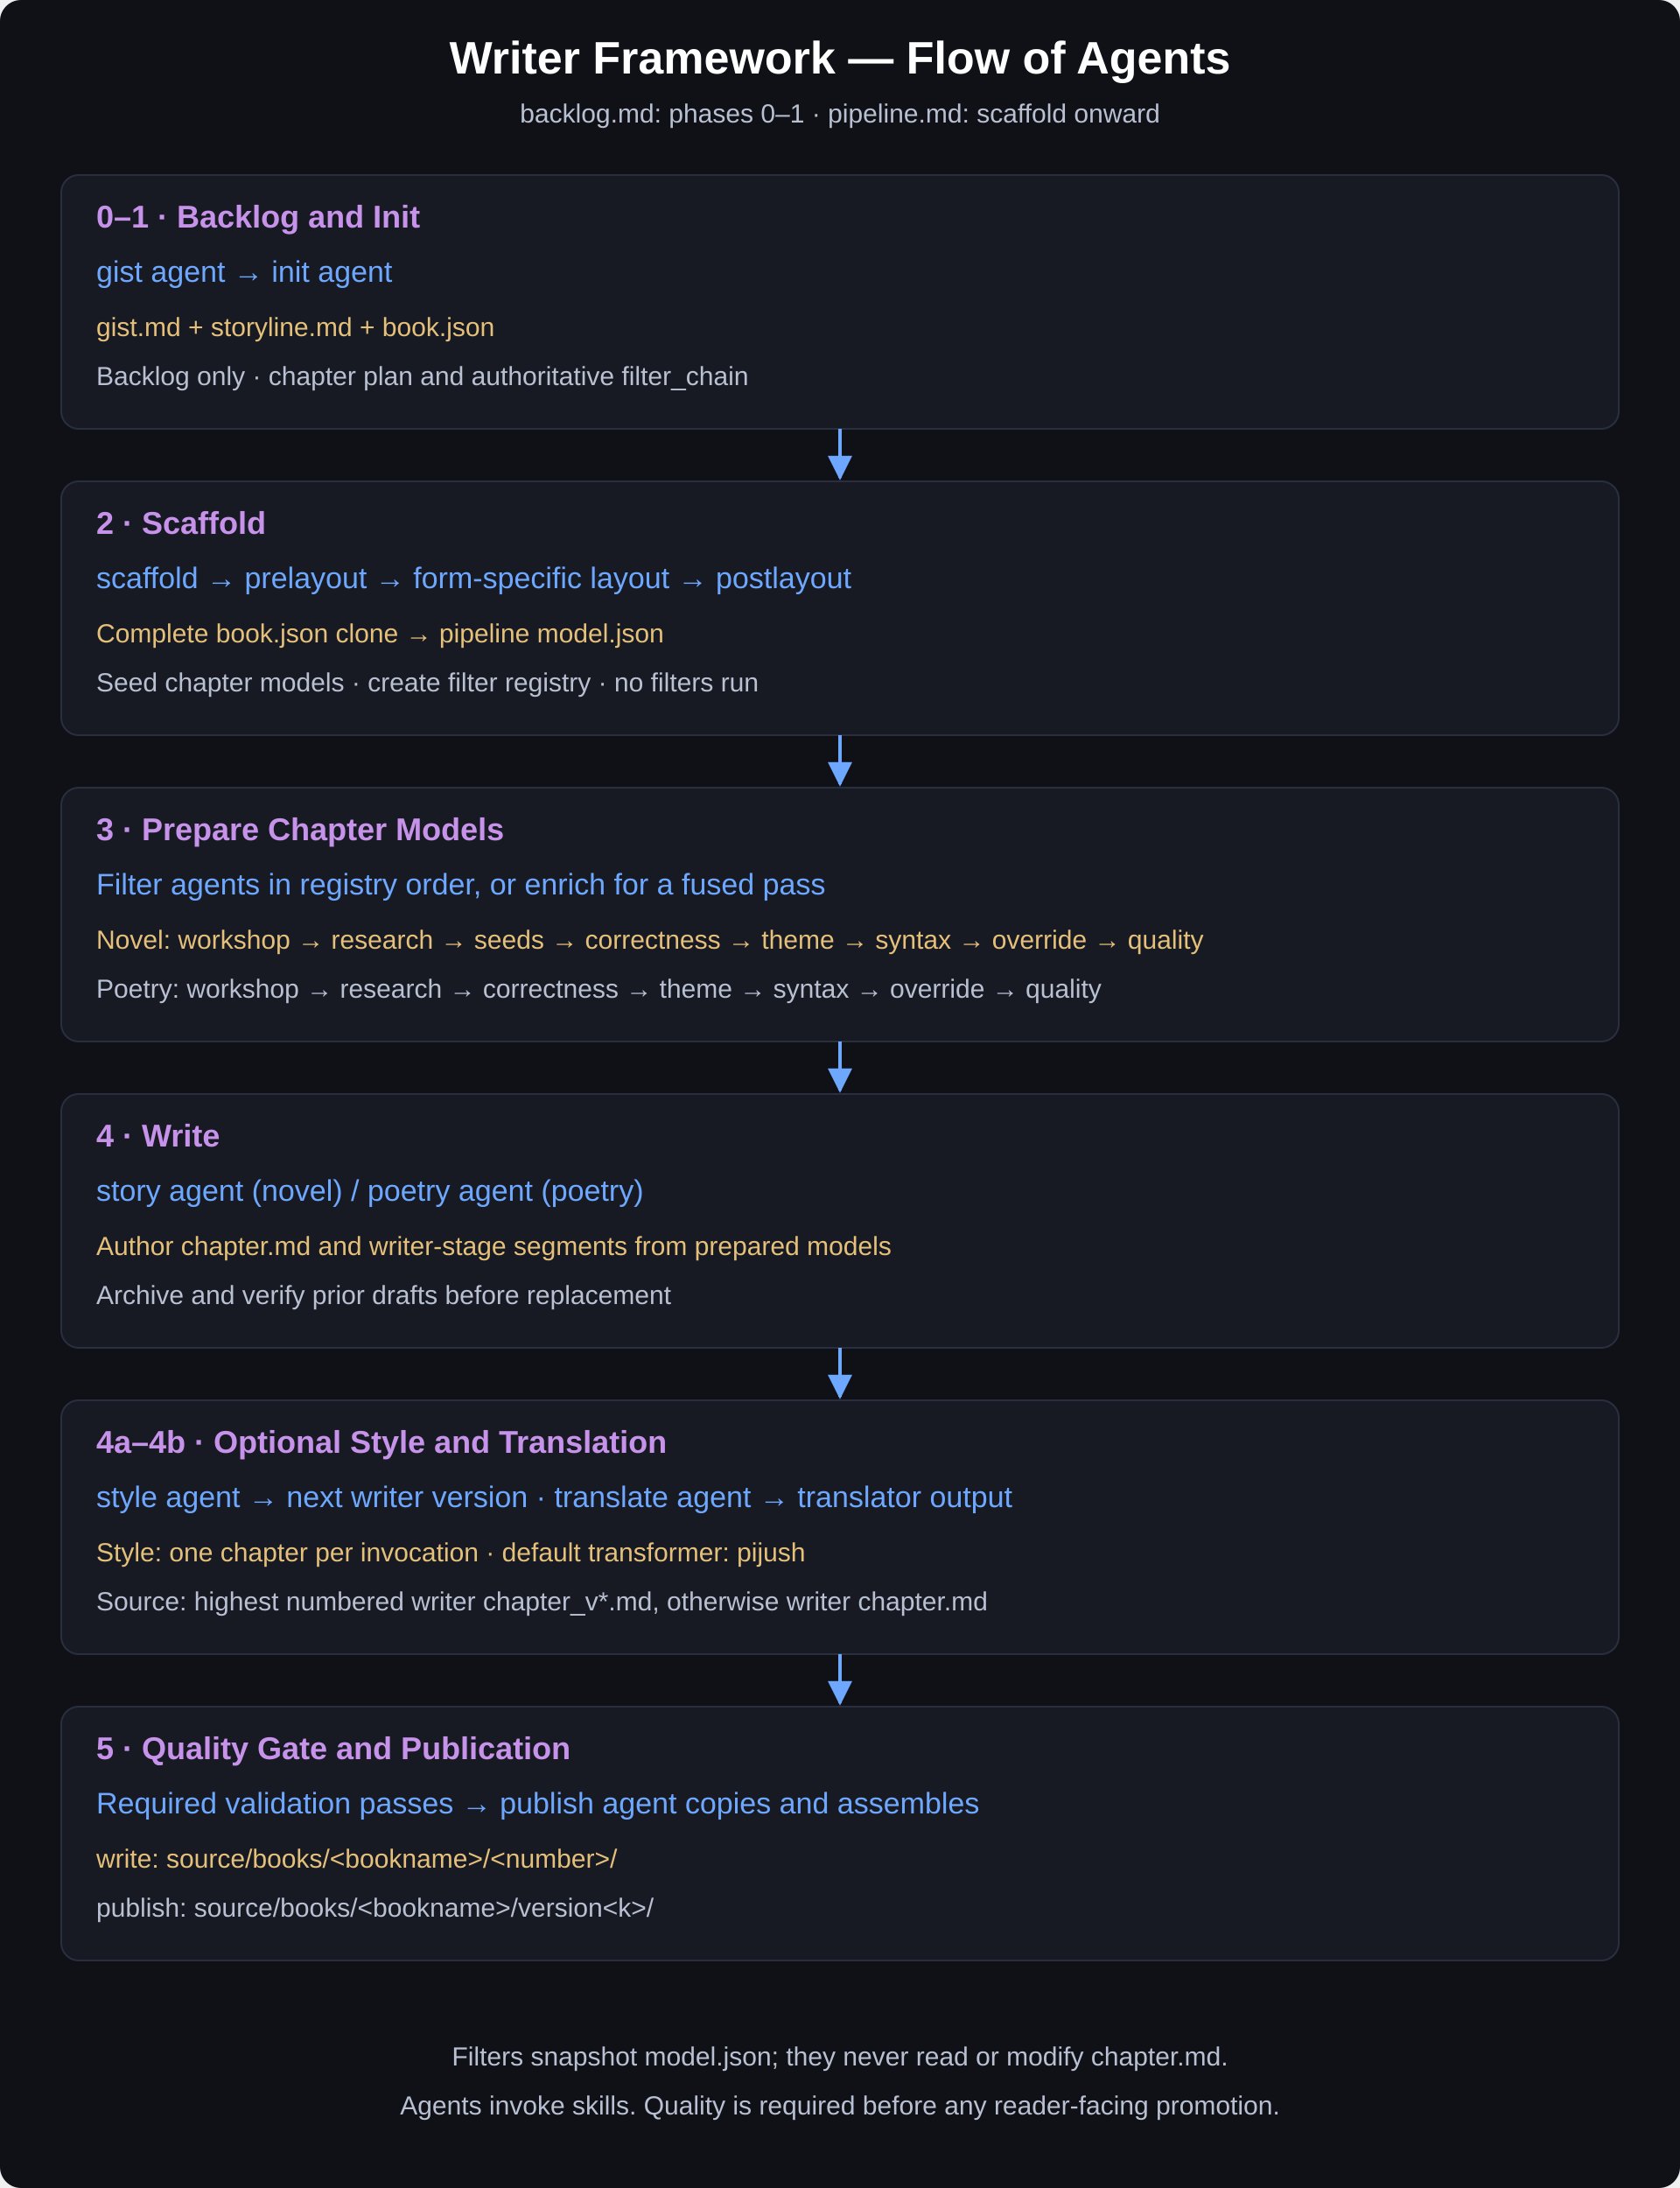
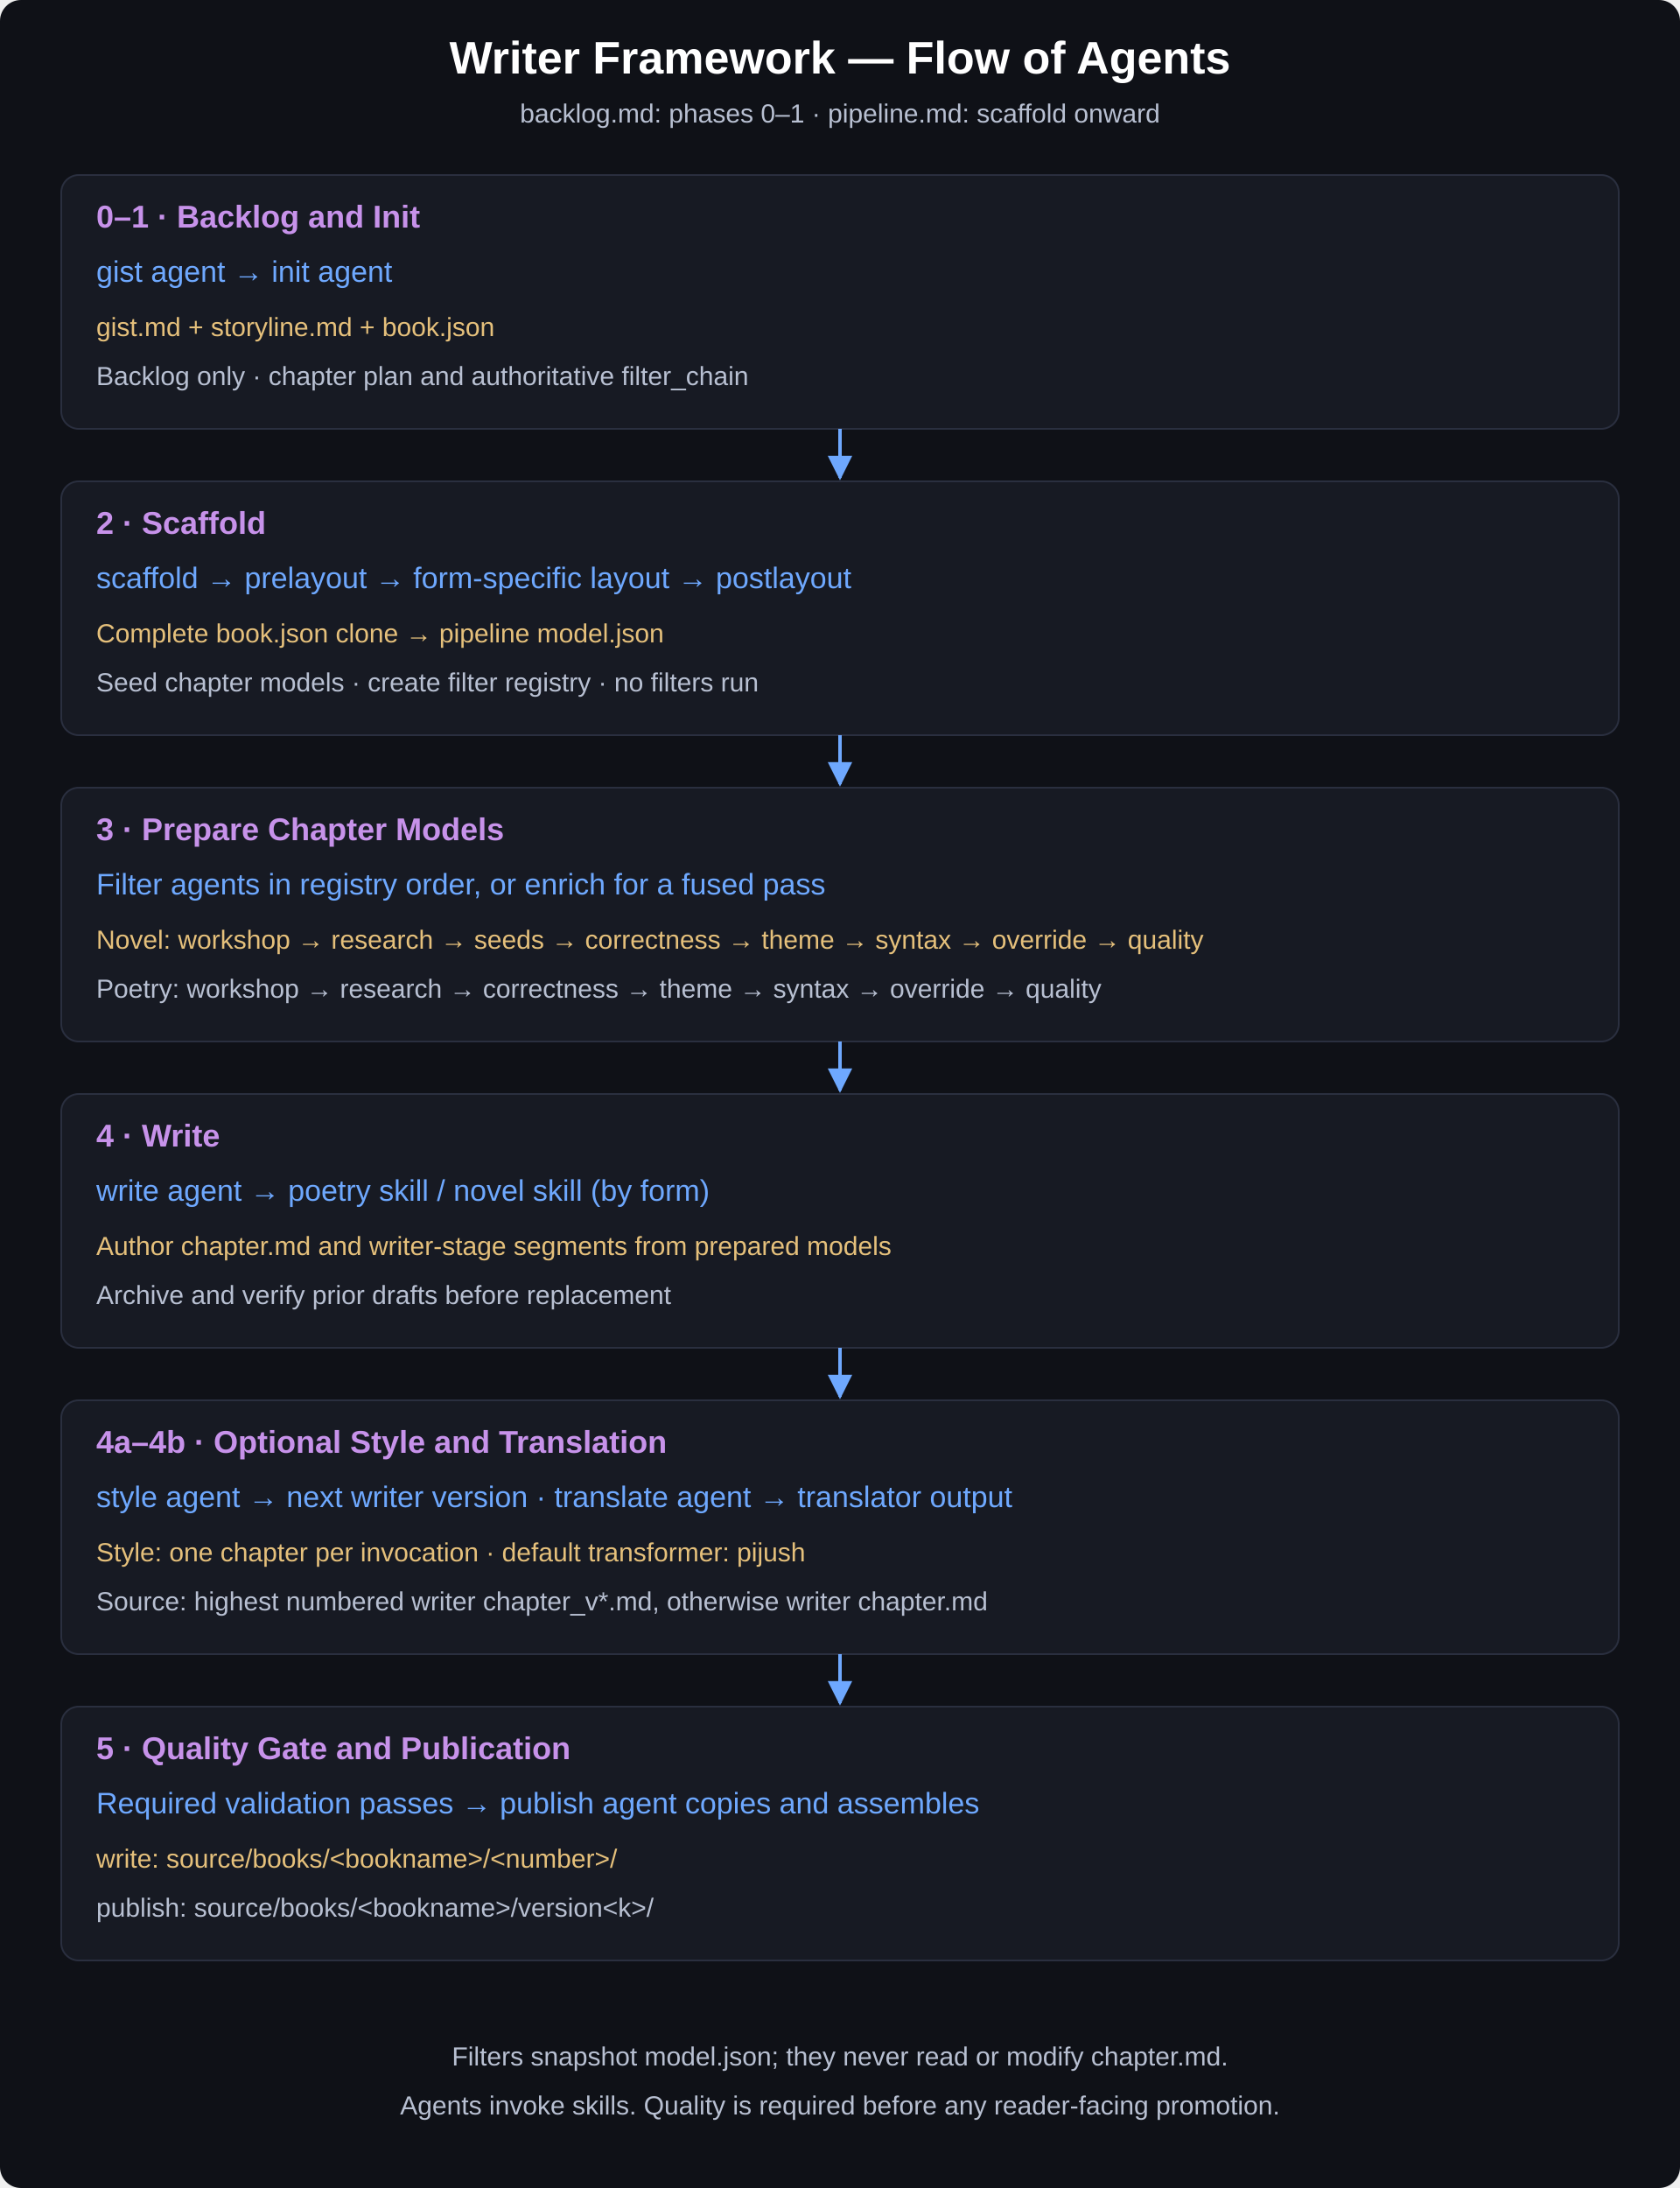
<svg xmlns="http://www.w3.org/2000/svg" viewBox="0 0 960 1250" role="img" aria-labelledby="title desc">
  <defs>
    <marker id="arrow" viewBox="0 0 10 10" refX="9" refY="5" markerWidth="7" markerHeight="7" orient="auto">
      <path d="M0 0 L10 5 L0 10 Z" fill="#6ea8fe" />
    </marker>
  </defs>
  <style>
    text { font-family: 'Segoe UI', Arial, sans-serif; }
    .heading { fill: #fff; font-size: 26px; font-weight: 700; }
    .phase { fill: #c792ea; font-size: 18px; font-weight: 700; }
    .agent { fill: #6ea8fe; font-size: 17px; }
    .output { fill: #e5c07b; font-size: 15px; }
    .note { fill: #b8c0d2; font-size: 15px; }
  </style>
  <rect width="960" height="1250" rx="12" fill="#0f1117" />
  <text x="480" y="42" text-anchor="middle" class="heading">Writer Framework — Flow of Agents</text>
  <text x="480" y="70" text-anchor="middle" class="note">backlog.md: phases 0–1 · pipeline.md: scaffold onward</text>
  <rect x="35" y="100" width="890" height="145" rx="10" fill="#171a23" stroke="#2a2f3f" />
  <text x="55" y="130" class="phase">0–1 · Backlog and Init</text>
  <text x="55" y="161" class="agent">gist agent → init agent</text>
  <text x="55" y="192" class="output">gist.md + storyline.md + book.json</text>
  <text x="55" y="220" class="note">Backlog only · chapter plan and authoritative filter_chain</text>
  <path d="M480 245 V273" stroke="#6ea8fe" stroke-width="2" marker-end="url(#arrow)" />
  <rect x="35" y="275" width="890" height="145" rx="10" fill="#171a23" stroke="#2a2f3f" />
  <text x="55" y="305" class="phase">2 · Scaffold</text>
  <text x="55" y="336" class="agent">scaffold → prelayout → form-specific layout → postlayout</text>
  <text x="55" y="367" class="output">Complete book.json clone → pipeline model.json</text>
  <text x="55" y="395" class="note">Seed chapter models · create filter registry · no filters run</text>
  <path d="M480 420 V448" stroke="#6ea8fe" stroke-width="2" marker-end="url(#arrow)" />
  <rect x="35" y="450" width="890" height="145" rx="10" fill="#171a23" stroke="#2a2f3f" />
  <text x="55" y="480" class="phase">3 · Prepare Chapter Models</text>
  <text x="55" y="511" class="agent">Filter agents in registry order, or enrich for a fused pass</text>
  <text x="55" y="542" class="output">Novel: workshop → research → seeds → correctness → theme → syntax → override → quality</text>
  <text x="55" y="570" class="note">Poetry: workshop → research → correctness → theme → syntax → override → quality</text>
  <path d="M480 595 V623" stroke="#6ea8fe" stroke-width="2" marker-end="url(#arrow)" />
  <rect x="35" y="625" width="890" height="145" rx="10" fill="#171a23" stroke="#2a2f3f" />
  <text x="55" y="655" class="phase">4 · Write</text>
-   <text x="55" y="686" class="agent">story agent (novel) / poetry agent (poetry)</text>
+   <text x="55" y="686" class="agent">write agent → poetry skill / novel skill (by form)</text>
  <text x="55" y="717" class="output">Author chapter.md and writer-stage segments from prepared models</text>
  <text x="55" y="745" class="note">Archive and verify prior drafts before replacement</text>
  <path d="M480 770 V798" stroke="#6ea8fe" stroke-width="2" marker-end="url(#arrow)" />
  <rect x="35" y="800" width="890" height="145" rx="10" fill="#171a23" stroke="#2a2f3f" />
  <text x="55" y="830" class="phase">4a–4b · Optional Style and Translation</text>
  <text x="55" y="861" class="agent">style agent → next writer version · translate agent → translator output</text>
  <text x="55" y="892" class="output">Style: one chapter per invocation · default transformer: pijush</text>
  <text x="55" y="920" class="note">Source: highest numbered writer chapter_v*.md, otherwise writer chapter.md</text>
  <path d="M480 945 V973" stroke="#6ea8fe" stroke-width="2" marker-end="url(#arrow)" />
  <rect x="35" y="975" width="890" height="145" rx="10" fill="#171a23" stroke="#2a2f3f" />
  <text x="55" y="1005" class="phase">5 · Quality Gate and Publication</text>
  <text x="55" y="1036" class="agent">Required validation passes → publish agent copies and assembles</text>
  <text x="55" y="1067" class="output">write: source/books/&lt;bookname&gt;/&lt;number&gt;/</text>
  <text x="55" y="1095" class="note">publish: source/books/&lt;bookname&gt;/version&lt;k&gt;/</text>
  <text x="480" y="1180" text-anchor="middle" class="note">Filters snapshot model.json; they never read or modify chapter.md.</text>
  <text x="480" y="1208" text-anchor="middle" class="note">Agents invoke skills. Quality is required before any reader-facing promotion.</text>
</svg>
